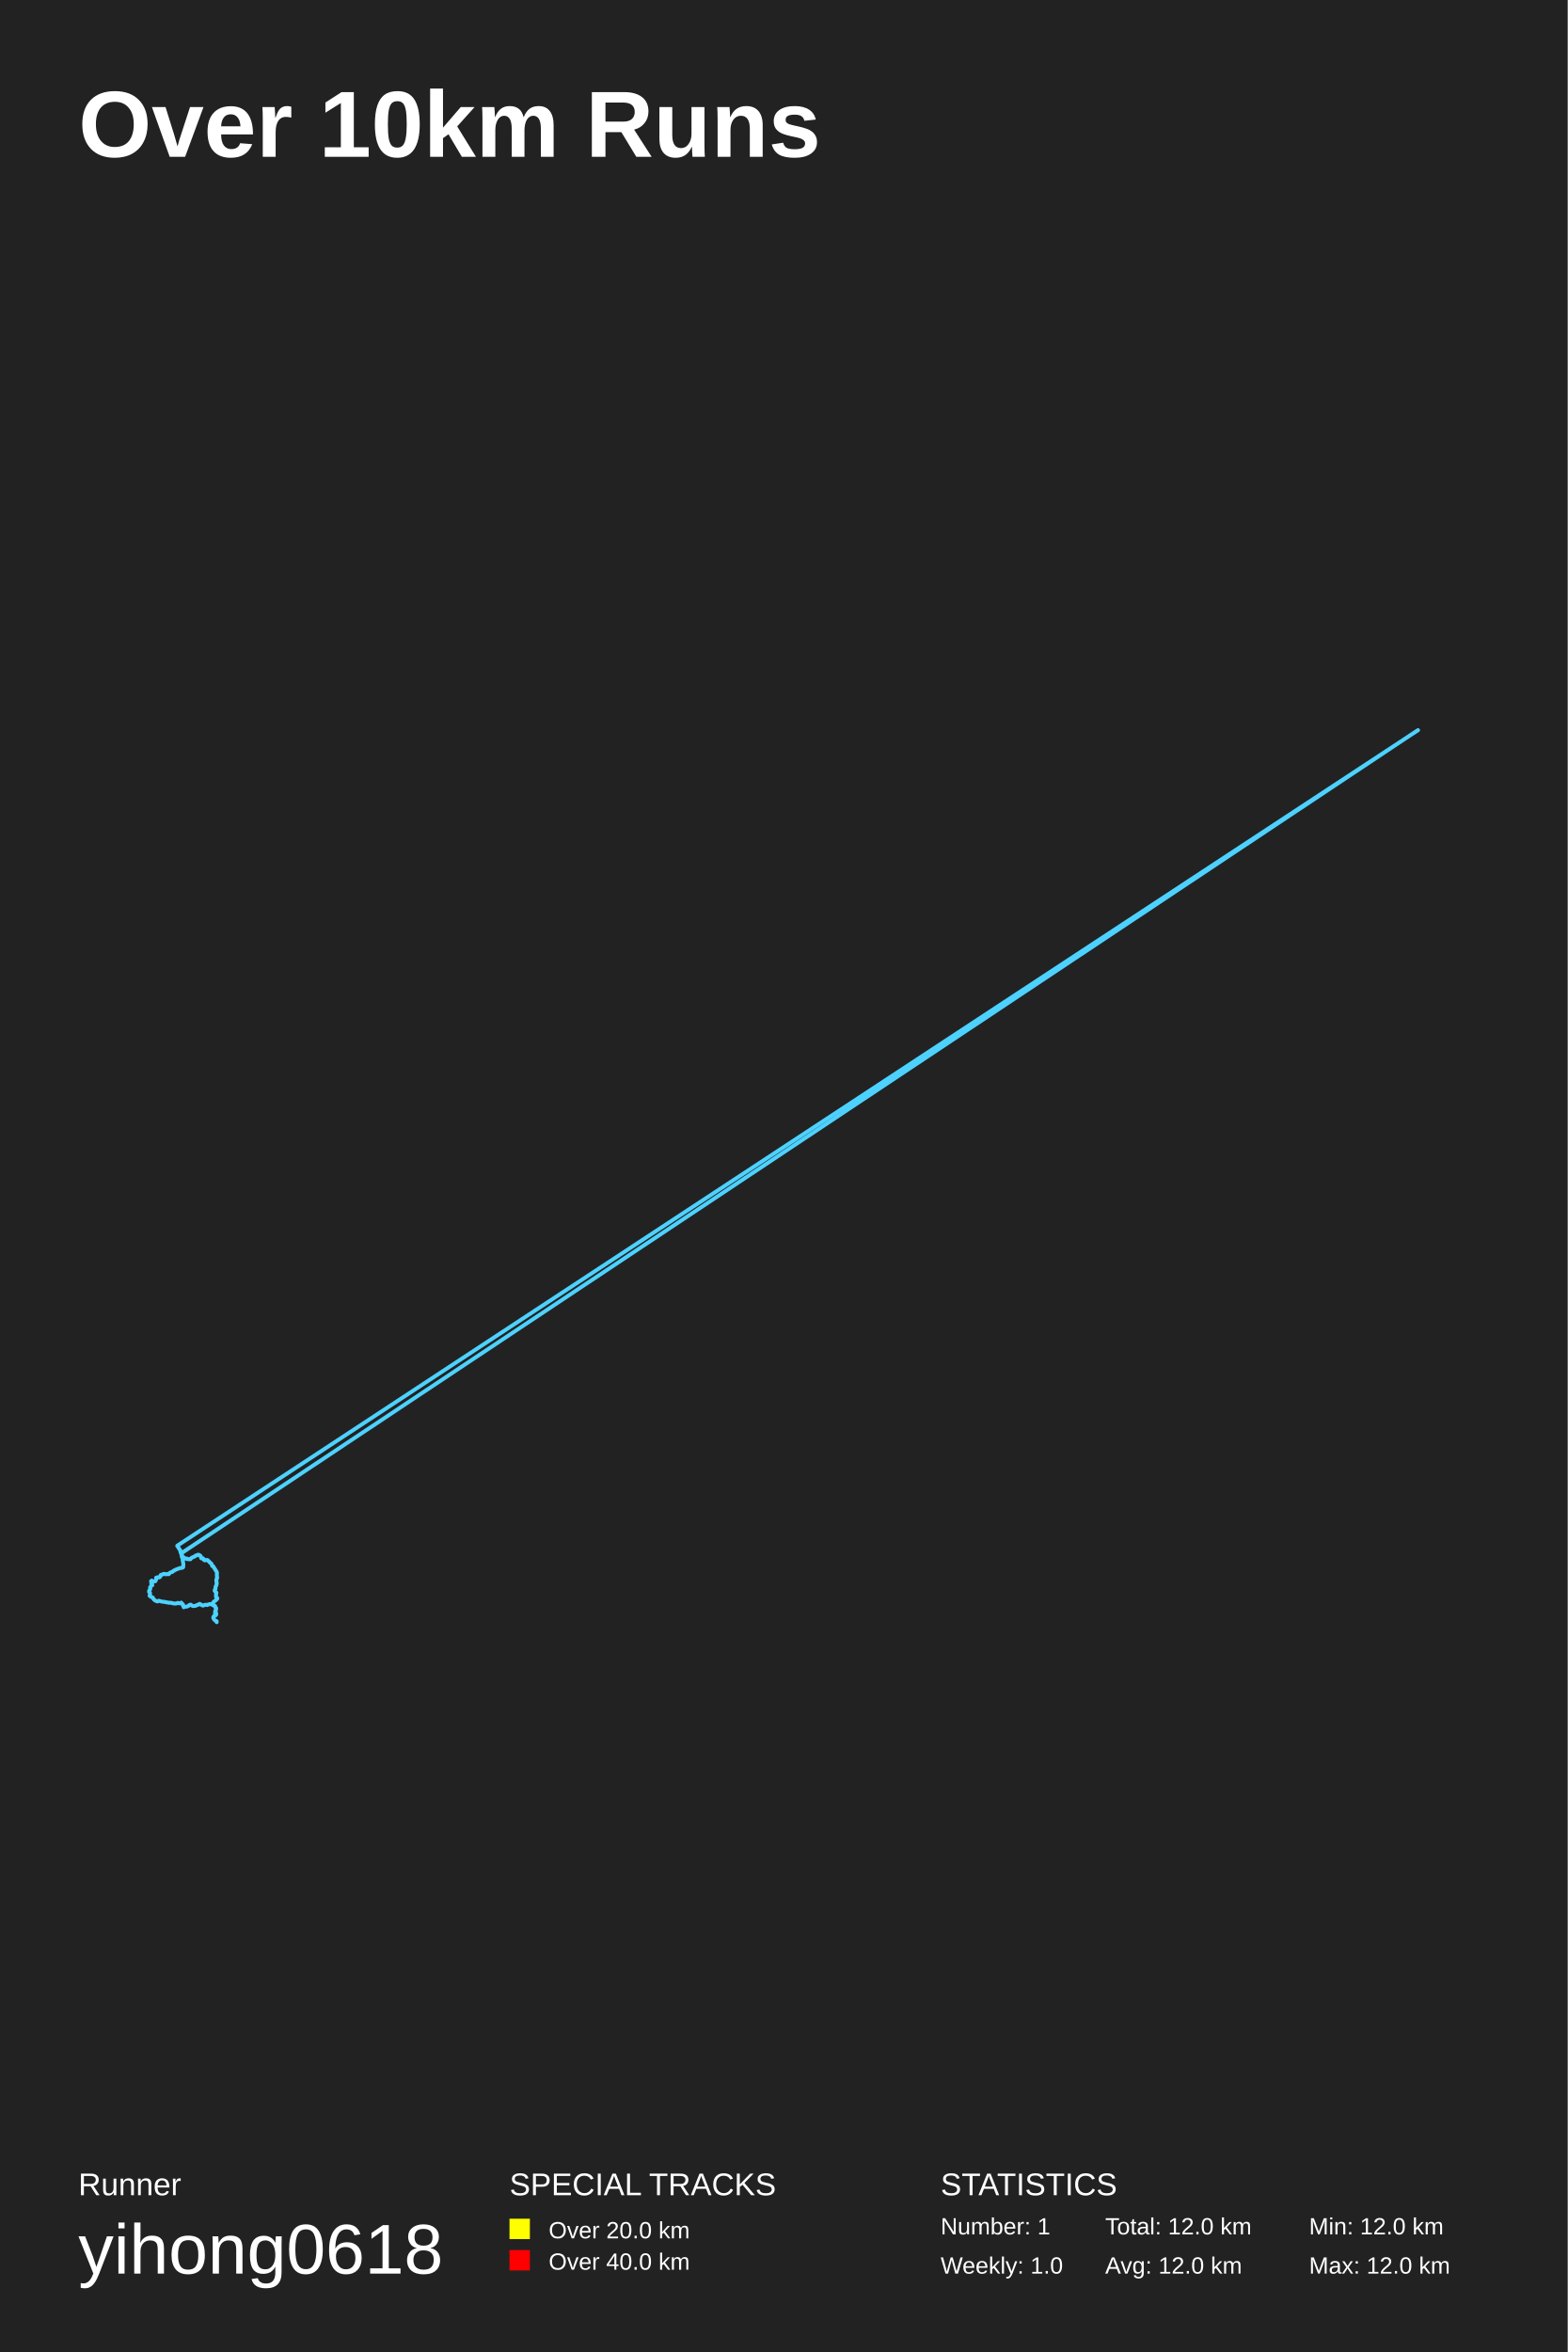
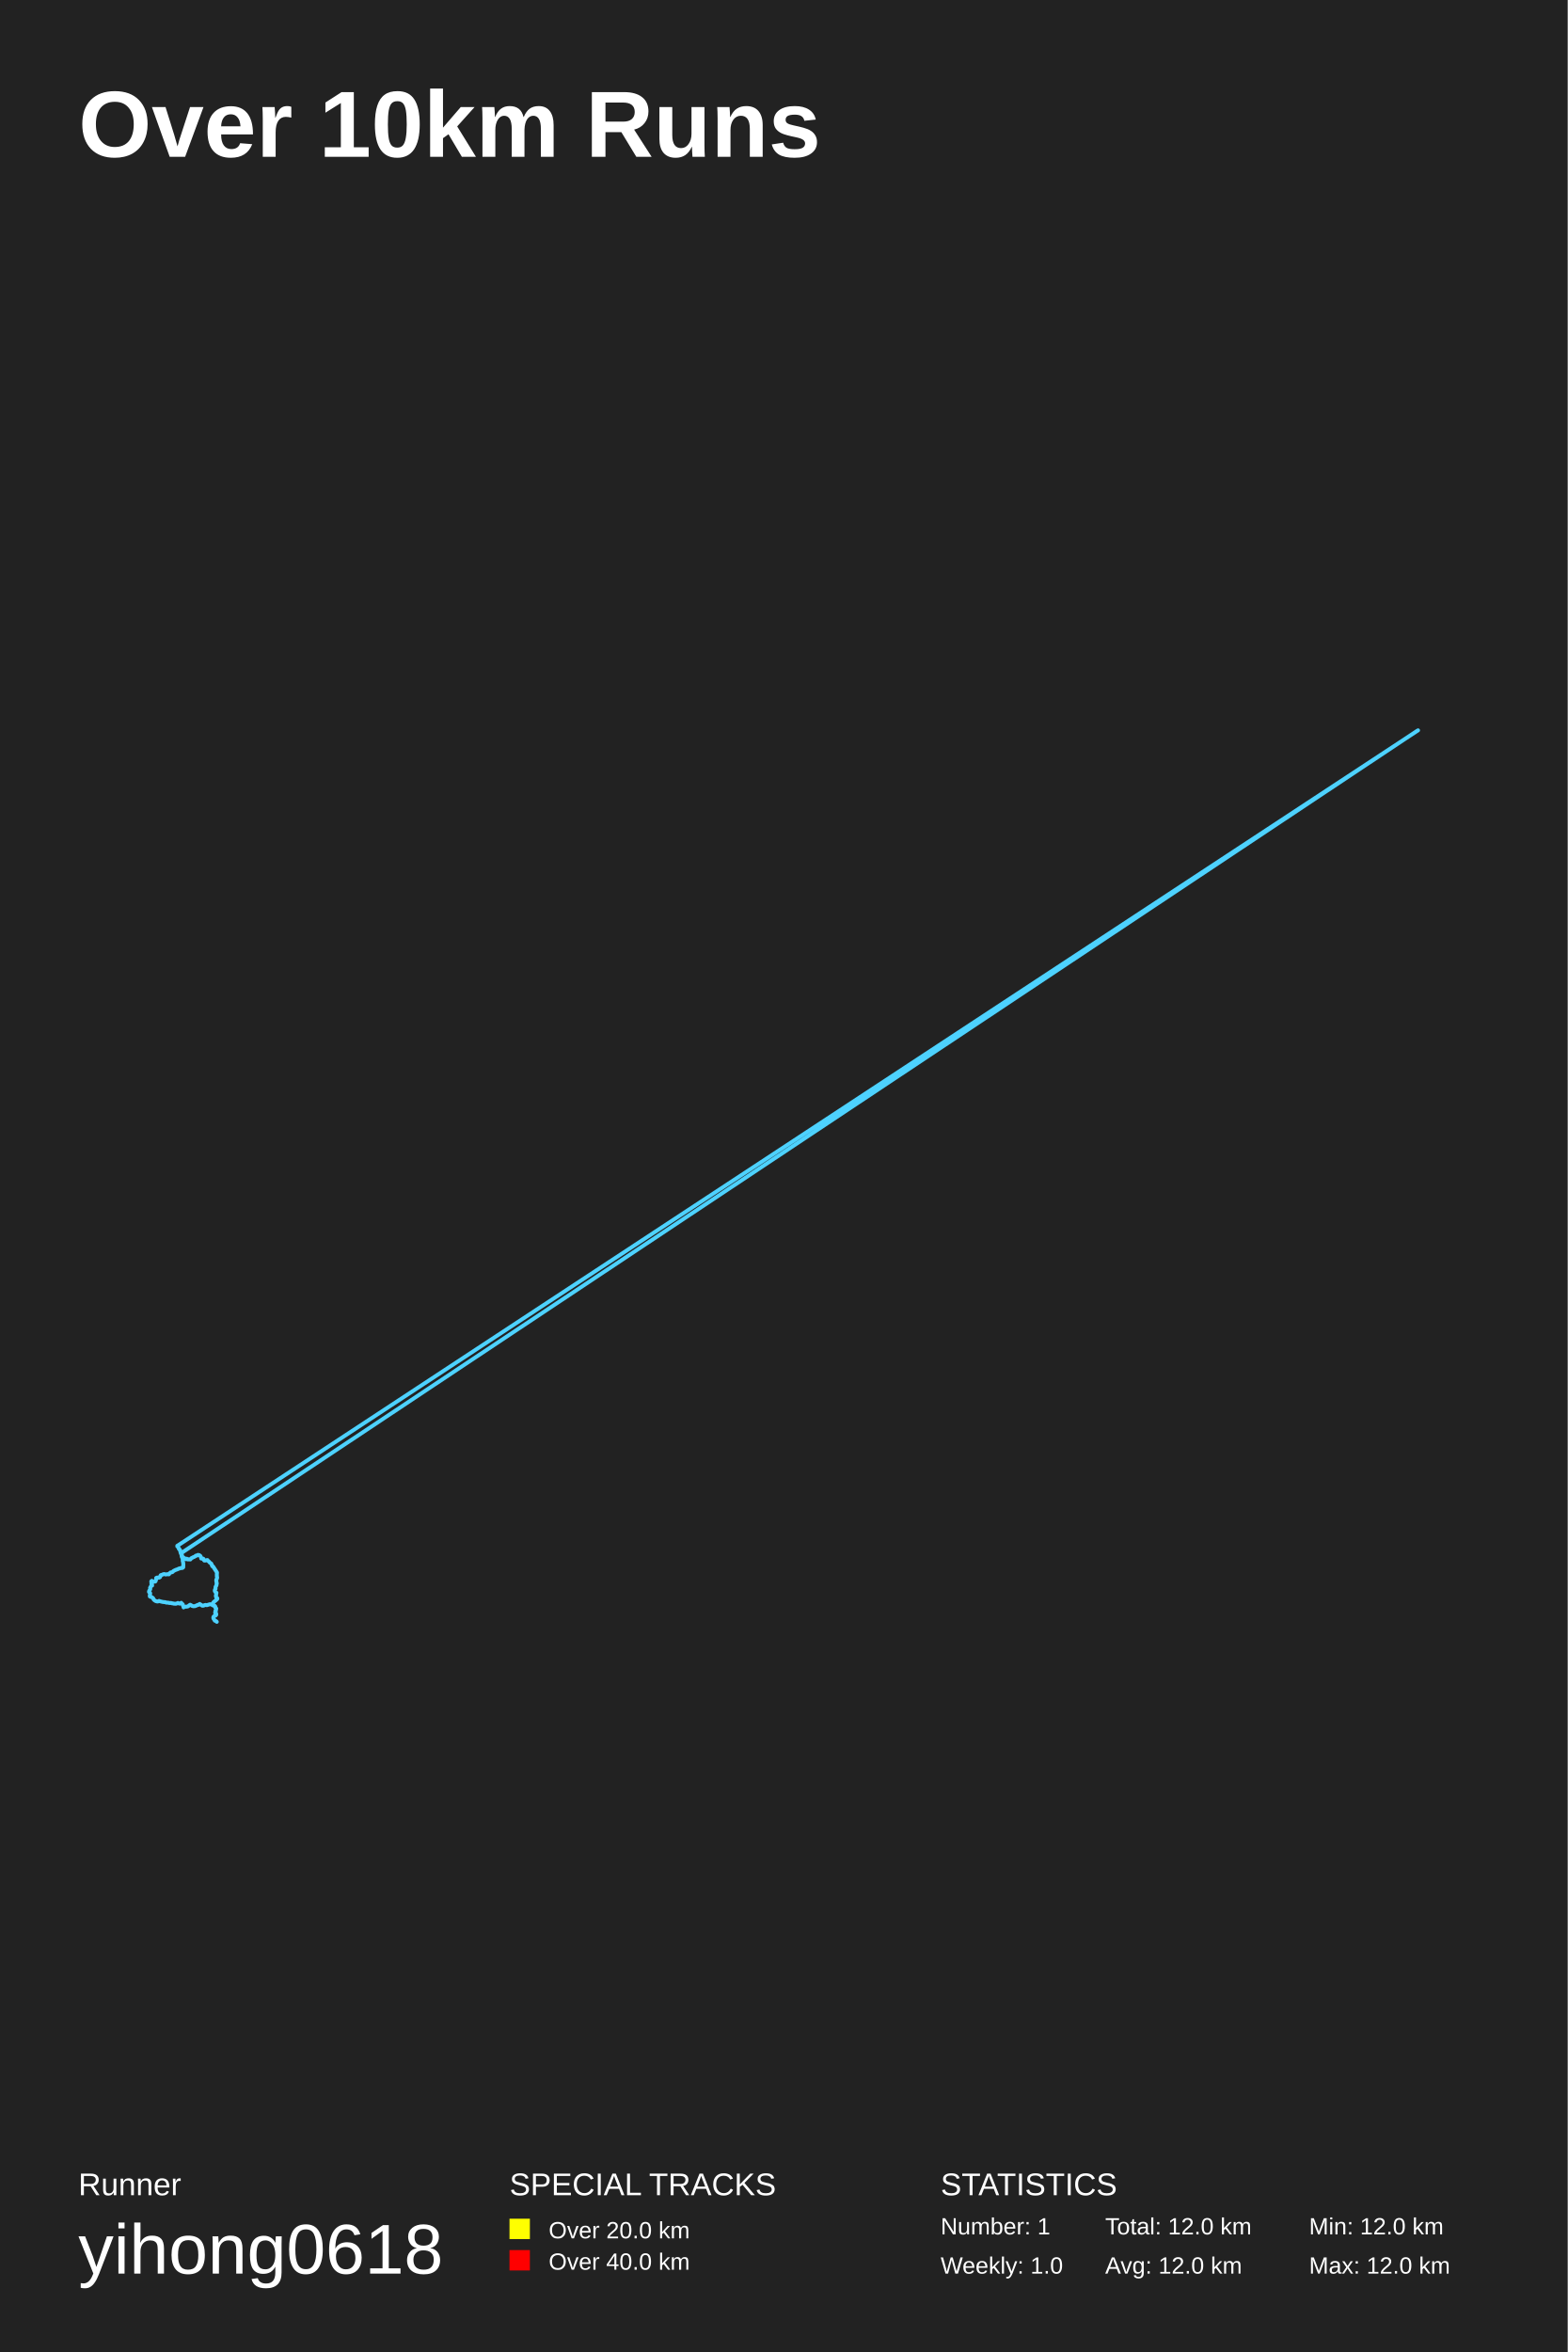
<svg xmlns="http://www.w3.org/2000/svg" baseProfile="full" height="300mm" version="1.1" viewBox="0,0,200,300" width="200mm">
  <defs />
  <rect fill="#222222" height="300" width="200" x="0" y="0" />
  <text fill="#FFFFFF" style="font-size:12px; font-family:Arial; font-weight:bold;" x="10" y="20">Over 10km Runs</text>
  <text fill="#FFFFFF" style="font-size:4px; font-family:Arial" x="10" y="280">Runner</text>
  <text fill="#FFFFFF" style="font-size:9px; font-family:Arial" x="10" y="290">yihong0618</text>
  <text fill="#FFFFFF" style="font-size:4px; font-family:Arial" x="65" y="280">SPECIAL TRACKS</text>
  <rect fill="yellow" height="2.6" width="2.6" x="65" y="283" />
  <text fill="#FFFFFF" style="font-size:3px; font-family:Arial" x="70" y="285.5">Over 20.0 km</text>
  <rect fill="red" height="2.6" width="2.6" x="65" y="287" />
  <text fill="#FFFFFF" style="font-size:3px; font-family:Arial" x="70" y="289.5">Over 40.0 km</text>
  <text fill="#FFFFFF" style="font-size:4px; font-family:Arial" x="120" y="280">STATISTICS</text>
  <text fill="#FFFFFF" style="font-size:3px; font-family:Arial" x="120" y="285">Number: 1</text>
  <text fill="#FFFFFF" style="font-size:3px; font-family:Arial" x="120" y="290">Weekly: 1.0</text>
  <text fill="#FFFFFF" style="font-size:3px; font-family:Arial" x="141" y="285">Total: 12.0 km</text>
  <text fill="#FFFFFF" style="font-size:3px; font-family:Arial" x="141" y="290">Avg: 12.0 km</text>
  <text fill="#FFFFFF" style="font-size:3px; font-family:Arial" x="167" y="285">Min: 12.0 km</text>
  <text fill="#FFFFFF" style="font-size:3px; font-family:Arial" x="167" y="290">Max: 12.0 km</text>
-   <polyline fill="none" opacity="1" points="27.352,206.1 27.476,206.068 27.566,205.916 27.538,205.816 27.428,205.731 27.481,205.615 27.452,205.473 27.533,205.373 27.547,205.242 27.566,205.126 27.471,205.02 27.457,204.894 27.367,204.799 27.224,204.746 27.229,204.762 27.257,204.762 27.234,204.767 27.219,204.767 27.229,204.767 27.219,204.767 27.21,204.773 27.214,204.778 27.214,204.773 27.134,204.662 27.134,204.546 27.153,204.472 27.214,204.378 27.272,204.309 27.338,204.262 27.428,204.188 27.533,204.114 27.628,204.009 27.699,203.956 27.728,203.867 27.68,203.782 27.585,203.724 27.552,203.603 27.552,203.493 27.566,203.393 27.566,203.308 27.609,203.177 27.561,203.077 27.481,203.04 27.452,202.982 27.381,202.887 27.428,202.718 27.495,202.645 27.495,202.529 27.504,202.381 27.58,202.25 27.623,202.16 27.628,202.039 27.656,201.923 27.618,201.833 27.633,201.739 27.595,201.665 27.599,201.56 27.623,201.396 27.699,201.296 27.694,201.186 27.671,201.075 27.671,200.948 27.666,200.822 27.675,200.664 27.671,200.538 27.191,199.774 27.138,199.774 27.062,199.737 27.043,199.647 27.024,199.584 27.005,199.552 26.982,199.473 26.939,199.421 26.882,199.363 26.82,199.337 26.758,199.289 26.725,199.242 26.678,199.173 26.573,199.094 26.507,199.005 26.426,198.978 26.374,198.968 26.279,198.994 26.193,199.026 26.093,199.02 26.017,198.968 25.989,198.883 25.951,198.815 25.875,198.762 25.765,198.789 25.699,198.762 25.699,198.741 25.732,198.731 25.708,198.741 25.694,198.768 25.68,198.757 25.67,198.747 25.689,198.747 25.685,198.747 25.68,198.741 25.699,198.72 25.699,198.715 25.623,198.615 25.623,198.557 25.59,198.467 25.556,198.425 25.523,198.415 25.457,198.378 25.409,198.33 25.343,198.346 25.295,198.304 25.257,198.325 25.243,198.309 25.167,198.346 25.105,198.383 25.058,198.415 24.982,198.404 24.948,198.436 24.877,198.483 24.825,198.531 24.777,198.562 24.734,198.567 24.663,198.599 24.606,198.631 24.521,198.662 24.44,198.699 24.364,198.794 24.288,198.883 24.198,198.883 24.141,198.862 24.046,198.889 23.974,198.873 23.951,198.868 23.965,198.847 23.993,198.862 23.97,198.862 23.917,198.862 23.875,198.81 23.813,198.789 23.77,198.826 23.699,198.804 23.637,198.768 23.547,198.81 23.485,198.725 23.437,198.646 23.366,198.625 23.357,198.604 23.333,198.599 23.295,198.531 23.238,198.483 23.19,198.515 23.195,198.499 23.186,198.473 23.176,198.404 23.195,198.336 23.205,198.278 23.133,198.23 23.114,198.167 23.091,198.099 23.048,198.056 23.038,197.977 23.01,197.872 22.986,197.709 22.924,197.661 22.886,197.572 22.829,197.535 22.806,197.487 22.768,197.387 22.711,197.308 22.677,197.235 22.663,197.203 22.63,197.208 22.625,197.219 22.644,197.219 22.635,197.208 22.644,197.208 22.639,197.208 22.658,197.214 22.692,197.135 22.692,197.135 22.663,197.166 22.639,197.15 22.625,197.161 22.616,197.171 22.63,197.166 22.63,197.161 22.63,197.156 22.63,197.145 22.63,197.15 22.639,197.14 180.91,93.131 180.815,93.189 180.815,93.189 180.815,93.189 180.815,93.189 180.724,93.247 180.629,93.305 23.114,198.135 23.162,198.236 23.186,198.315 23.167,198.415 23.181,198.531 23.214,198.62 23.281,198.704 23.314,198.804 23.3,198.947 23.314,199.063 23.347,199.221 23.376,199.368 23.38,199.458 23.395,199.605 23.366,199.742 23.38,199.832 23.357,199.916 23.209,199.984 23.057,199.995 22.953,200.016 22.829,200.053 22.711,200.106 22.582,200.148 22.468,200.195 22.383,200.232 22.297,200.29 22.188,200.327 22.093,200.39 22.079,200.432 22.05,200.448 22.05,200.448 22.003,200.48 21.936,200.517 21.865,200.532 21.756,200.559 21.694,200.617 21.623,200.648 21.589,200.711 21.532,200.785 21.428,200.78 21.361,200.764 21.242,200.79 21.162,200.801 21.067,200.785 20.986,200.743 20.896,200.754 20.81,200.796 20.763,200.796 20.691,200.848 20.601,200.859 20.506,200.891 20.473,200.954 20.43,201.038 20.44,201.106 20.397,201.159 20.359,201.17 20.326,201.201 20.273,201.201 20.178,201.212 20.102,201.18 19.998,201.212 19.917,201.238 19.926,201.27 19.936,201.344 19.926,201.412 19.903,201.444 19.903,201.48 19.893,201.533 19.865,201.596 19.817,201.681 19.713,201.691 19.641,201.723 19.584,201.744 19.494,201.791 19.428,201.775 19.413,201.733 19.371,201.728 19.342,201.707 19.318,201.675 19.356,201.649 19.361,201.602 19.375,201.612 19.333,201.665 19.266,201.681 19.333,201.807 19.299,201.97 19.366,202.086 19.428,202.197 19.318,202.25 19.233,202.344 19.147,202.476 19.176,202.634 19.128,202.755 19.033,202.887 19.014,203.045 19.086,203.124 19.147,203.203 19.119,203.287 19.138,203.387 19.086,203.54 19.171,203.609 19.257,203.677 19.385,203.719 19.504,203.788 19.565,203.93 19.67,204.051 19.812,204.156 19.969,204.225 20.116,204.262 20.259,204.172 20.406,204.214 20.563,204.262 20.734,204.299 20.905,204.314 21.01,204.325 21.124,204.351 21.228,204.378 21.352,204.393 21.466,204.409 21.604,204.441 21.732,204.43 21.87,204.446 21.974,204.483 22.112,204.515 22.254,204.53 22.402,204.536 22.559,204.509 22.673,204.446 22.772,204.467 22.91,204.509 23.029,204.488 23.124,204.415 23.181,204.53 23.319,204.615 23.323,204.762 23.409,204.862 23.442,205.01 23.532,204.899 23.727,204.941 23.894,204.899 24.055,204.825 24.179,204.704 24.335,204.678 24.464,204.773 24.587,204.846 24.815,204.846 24.92,204.825 25.043,204.778 25.167,204.704 25.333,204.673 25.457,204.573 25.547,204.615 25.68,204.688 25.794,204.773 25.913,204.794 26.017,204.757 26.131,204.704 26.279,204.688 26.431,204.725 26.554,204.667 26.673,204.625 26.754,204.604 26.877,204.604 27.015,204.662 27.148,204.694 27.219,204.72 27.352,204.767 27.457,204.873 27.481,205.01 27.58,205.126 27.557,205.278 27.533,205.421 27.519,205.568 27.462,205.71 27.59,205.821 27.58,205.947 27.476,206.058 27.333,206.09 27.238,206.221 27.205,206.348 27.276,206.49 27.352,206.616 27.49,206.716 27.642,206.79 27.642,206.911" stroke="#4DD2FF" stroke-dasharray="none" stroke-linecap="round" stroke-linejoin="round" stroke-width="0.5" />
+   <polyline fill="none" opacity="1" points="27.395,206.108 27.519,206.04 27.557,205.897 27.514,205.829 27.447,205.729 27.471,205.618 27.471,205.481 27.538,205.386 27.552,205.26 27.566,205.149 27.471,205.055 27.471,204.928 27.376,204.833 27.253,204.76 27.229,204.786 27.234,204.786 27.243,204.786 27.214,204.791 27.224,204.791 27.224,204.791 27.214,204.802 27.214,204.796 27.214,204.791 27.214,204.796 27.124,204.649 27.138,204.554 27.162,204.48 27.224,204.391 27.276,204.328 27.338,204.285 27.428,204.212 27.523,204.138 27.618,204.043 27.694,203.985 27.728,203.906 27.704,203.827 27.599,203.764 27.566,203.669 27.533,203.543 27.566,203.464 27.576,203.385 27.576,203.258 27.618,203.158 27.504,203.09 27.481,203.053 27.428,202.995 27.395,202.879 27.443,202.721 27.5,202.653 27.49,202.537 27.504,202.4 27.58,202.273 27.623,202.194 27.623,202.068 27.661,201.968 27.628,201.883 27.628,201.778 27.599,201.71 27.595,201.62 27.59,201.494 27.671,201.362 27.694,201.251 27.699,201.157 27.656,201.046 27.671,200.925 27.661,200.798 27.685,200.603 27.671,200.556 27.181,199.803 27.119,199.797 27.062,199.745 27.039,199.671 27.024,199.608 27.005,199.576 26.982,199.508 26.953,199.45 26.906,199.392 26.83,199.371 26.787,199.318 26.739,199.292 26.692,199.218 26.625,199.155 26.526,199.081 26.469,198.991 26.412,198.981 26.331,199.018 26.241,199.034 26.169,199.049 26.065,199.049 26.017,198.986 25.979,198.891 25.946,198.823 25.87,198.791 25.765,198.812 25.704,198.791 25.699,198.765 25.718,198.749 25.713,198.76 25.699,198.76 25.694,198.765 25.666,198.77 25.685,198.77 25.67,198.791 25.68,198.77 25.699,198.765 25.699,198.76 25.67,198.696 25.623,198.602 25.609,198.565 25.571,198.475 25.542,198.449 25.523,198.423 25.457,198.396 25.409,198.354 25.343,198.37 25.29,198.333 25.257,198.349 25.257,198.328 25.176,198.375 25.115,198.401 25.067,198.433 25.015,198.412 24.972,198.449 24.91,198.491 24.844,198.538 24.801,198.575 24.758,198.581 24.711,198.612 24.654,198.617 24.582,198.665 24.511,198.707 24.416,198.739 24.354,198.823 24.288,198.907 24.188,198.907 24.141,198.886 24.06,198.902 23.979,198.897 23.951,198.886 23.965,198.87 23.97,198.891 23.951,198.876 23.946,198.902 23.894,198.86 23.837,198.818 23.794,198.818 23.723,198.876 23.67,198.797 23.599,198.807 23.537,198.807 23.471,198.723 23.423,198.665 23.361,198.633 23.347,198.633 23.333,198.623 23.285,198.549 23.238,198.507 23.19,198.538 23.195,198.523 23.19,198.502 23.167,198.454 23.195,198.37 23.195,198.322 23.162,198.27 23.119,198.201 23.095,198.164 23.062,198.106 23.043,198.043 23.019,197.959 23.005,197.875 22.977,197.717 22.905,197.669 22.882,197.59 22.81,197.548 22.801,197.49 22.768,197.406 22.706,197.327 22.677,197.258 22.658,197.227 22.63,197.232 22.62,197.242 22.649,197.242 22.639,197.237 22.63,197.232 22.644,197.242 22.644,197.232 22.682,197.195 22.696,197.158 22.692,197.179 22.62,197.163 22.63,197.174 22.62,197.179 22.62,197.195 22.625,197.185 22.625,197.179 22.63,197.179 22.63,197.169 22.63,197.174 22.639,197.163 180.91,93.155 180.815,93.213 180.815,93.213 180.815,93.213 180.815,93.213 180.739,93.255 180.629,93.329 23.091,198.122 23.119,198.243 23.195,198.286 23.181,198.38 23.181,198.475 23.195,198.591 23.238,198.66 23.281,198.744 23.309,198.87 23.314,198.986 23.314,199.107 23.357,199.26 23.376,199.392 23.38,199.481 23.39,199.608 23.376,199.75 23.38,199.845 23.371,199.919 23.257,199.998 23.1,199.992 22.996,200.04 22.872,200.056 22.768,200.103 22.644,200.161 22.53,200.203 22.425,200.235 22.354,200.272 22.264,200.314 22.169,200.361 22.093,200.414 22.064,200.461 22.05,200.472 22.05,200.477 22.003,200.514 21.936,200.54 21.87,200.556 21.765,200.567 21.699,200.63 21.637,200.661 21.604,200.714 21.556,200.804 21.466,200.809 21.39,200.783 21.299,200.798 21.204,200.819 21.114,200.825 21.029,200.793 20.953,200.772 20.867,200.788 20.805,200.809 20.748,200.825 20.677,200.877 20.592,200.888 20.506,200.914 20.468,200.983 20.43,201.062 20.44,201.13 20.402,201.178 20.368,201.193 20.33,201.214 20.292,201.225 20.212,201.241 20.126,201.22 20.031,201.22 19.941,201.257 19.917,201.278 19.931,201.315 19.926,201.388 19.926,201.441 19.898,201.488 19.888,201.515 19.879,201.573 19.865,201.641 19.812,201.725 19.708,201.715 19.641,201.747 19.584,201.768 19.494,201.81 19.428,201.799 19.413,201.768 19.371,201.747 19.366,201.741 19.328,201.704 19.314,201.689 19.371,201.636 19.375,201.636 19.333,201.673 19.304,201.694 19.299,201.773 19.328,201.889 19.314,202.042 19.39,202.131 19.409,202.242 19.299,202.273 19.223,202.384 19.147,202.521 19.176,202.658 19.128,202.779 19.038,202.905 19.005,203.042 19.076,203.148 19.162,203.216 19.133,203.285 19.152,203.369 19.109,203.506 19.114,203.627 19.204,203.674 19.318,203.711 19.432,203.764 19.556,203.88 19.589,204.006 19.708,204.117 19.865,204.217 20.012,204.259 20.126,204.275 20.292,204.196 20.421,204.243 20.582,204.285 20.734,204.322 20.891,204.343 21.01,204.354 21.1,204.359 21.195,204.412 21.323,204.417 21.433,204.417 21.547,204.449 21.67,204.465 21.817,204.459 21.927,204.501 22.026,204.507 22.155,204.544 22.297,204.554 22.444,204.559 22.587,204.512 22.696,204.459 22.796,204.507 22.924,204.544 23.034,204.496 23.124,204.438 23.181,204.554 23.314,204.633 23.333,204.765 23.395,204.881 23.423,205.028 23.499,204.939 23.67,204.933 23.827,204.928 23.989,204.891 24.122,204.775 24.259,204.686 24.402,204.76 24.497,204.833 24.668,204.875 24.863,204.87 24.953,204.823 25.081,204.786 25.2,204.707 25.347,204.696 25.471,204.586 25.556,204.649 25.68,204.712 25.784,204.802 25.898,204.812 26.008,204.786 26.098,204.738 26.231,204.712 26.397,204.744 26.507,204.702 26.625,204.67 26.711,204.638 26.815,204.617 26.953,204.654 27.067,204.712 27.191,204.738 27.272,204.76 27.381,204.812 27.471,204.923 27.49,205.076 27.585,205.165 27.561,205.313 27.533,205.45 27.519,205.592 27.466,205.729 27.58,205.829 27.59,205.961 27.495,206.071 27.367,206.113 27.257,206.192 27.214,206.313 27.234,206.456 27.333,206.582 27.405,206.719 27.561,206.766 27.656,206.866" stroke="#4DD2FF" stroke-dasharray="none" stroke-linecap="round" stroke-linejoin="round" stroke-width="0.5" />
</svg>
